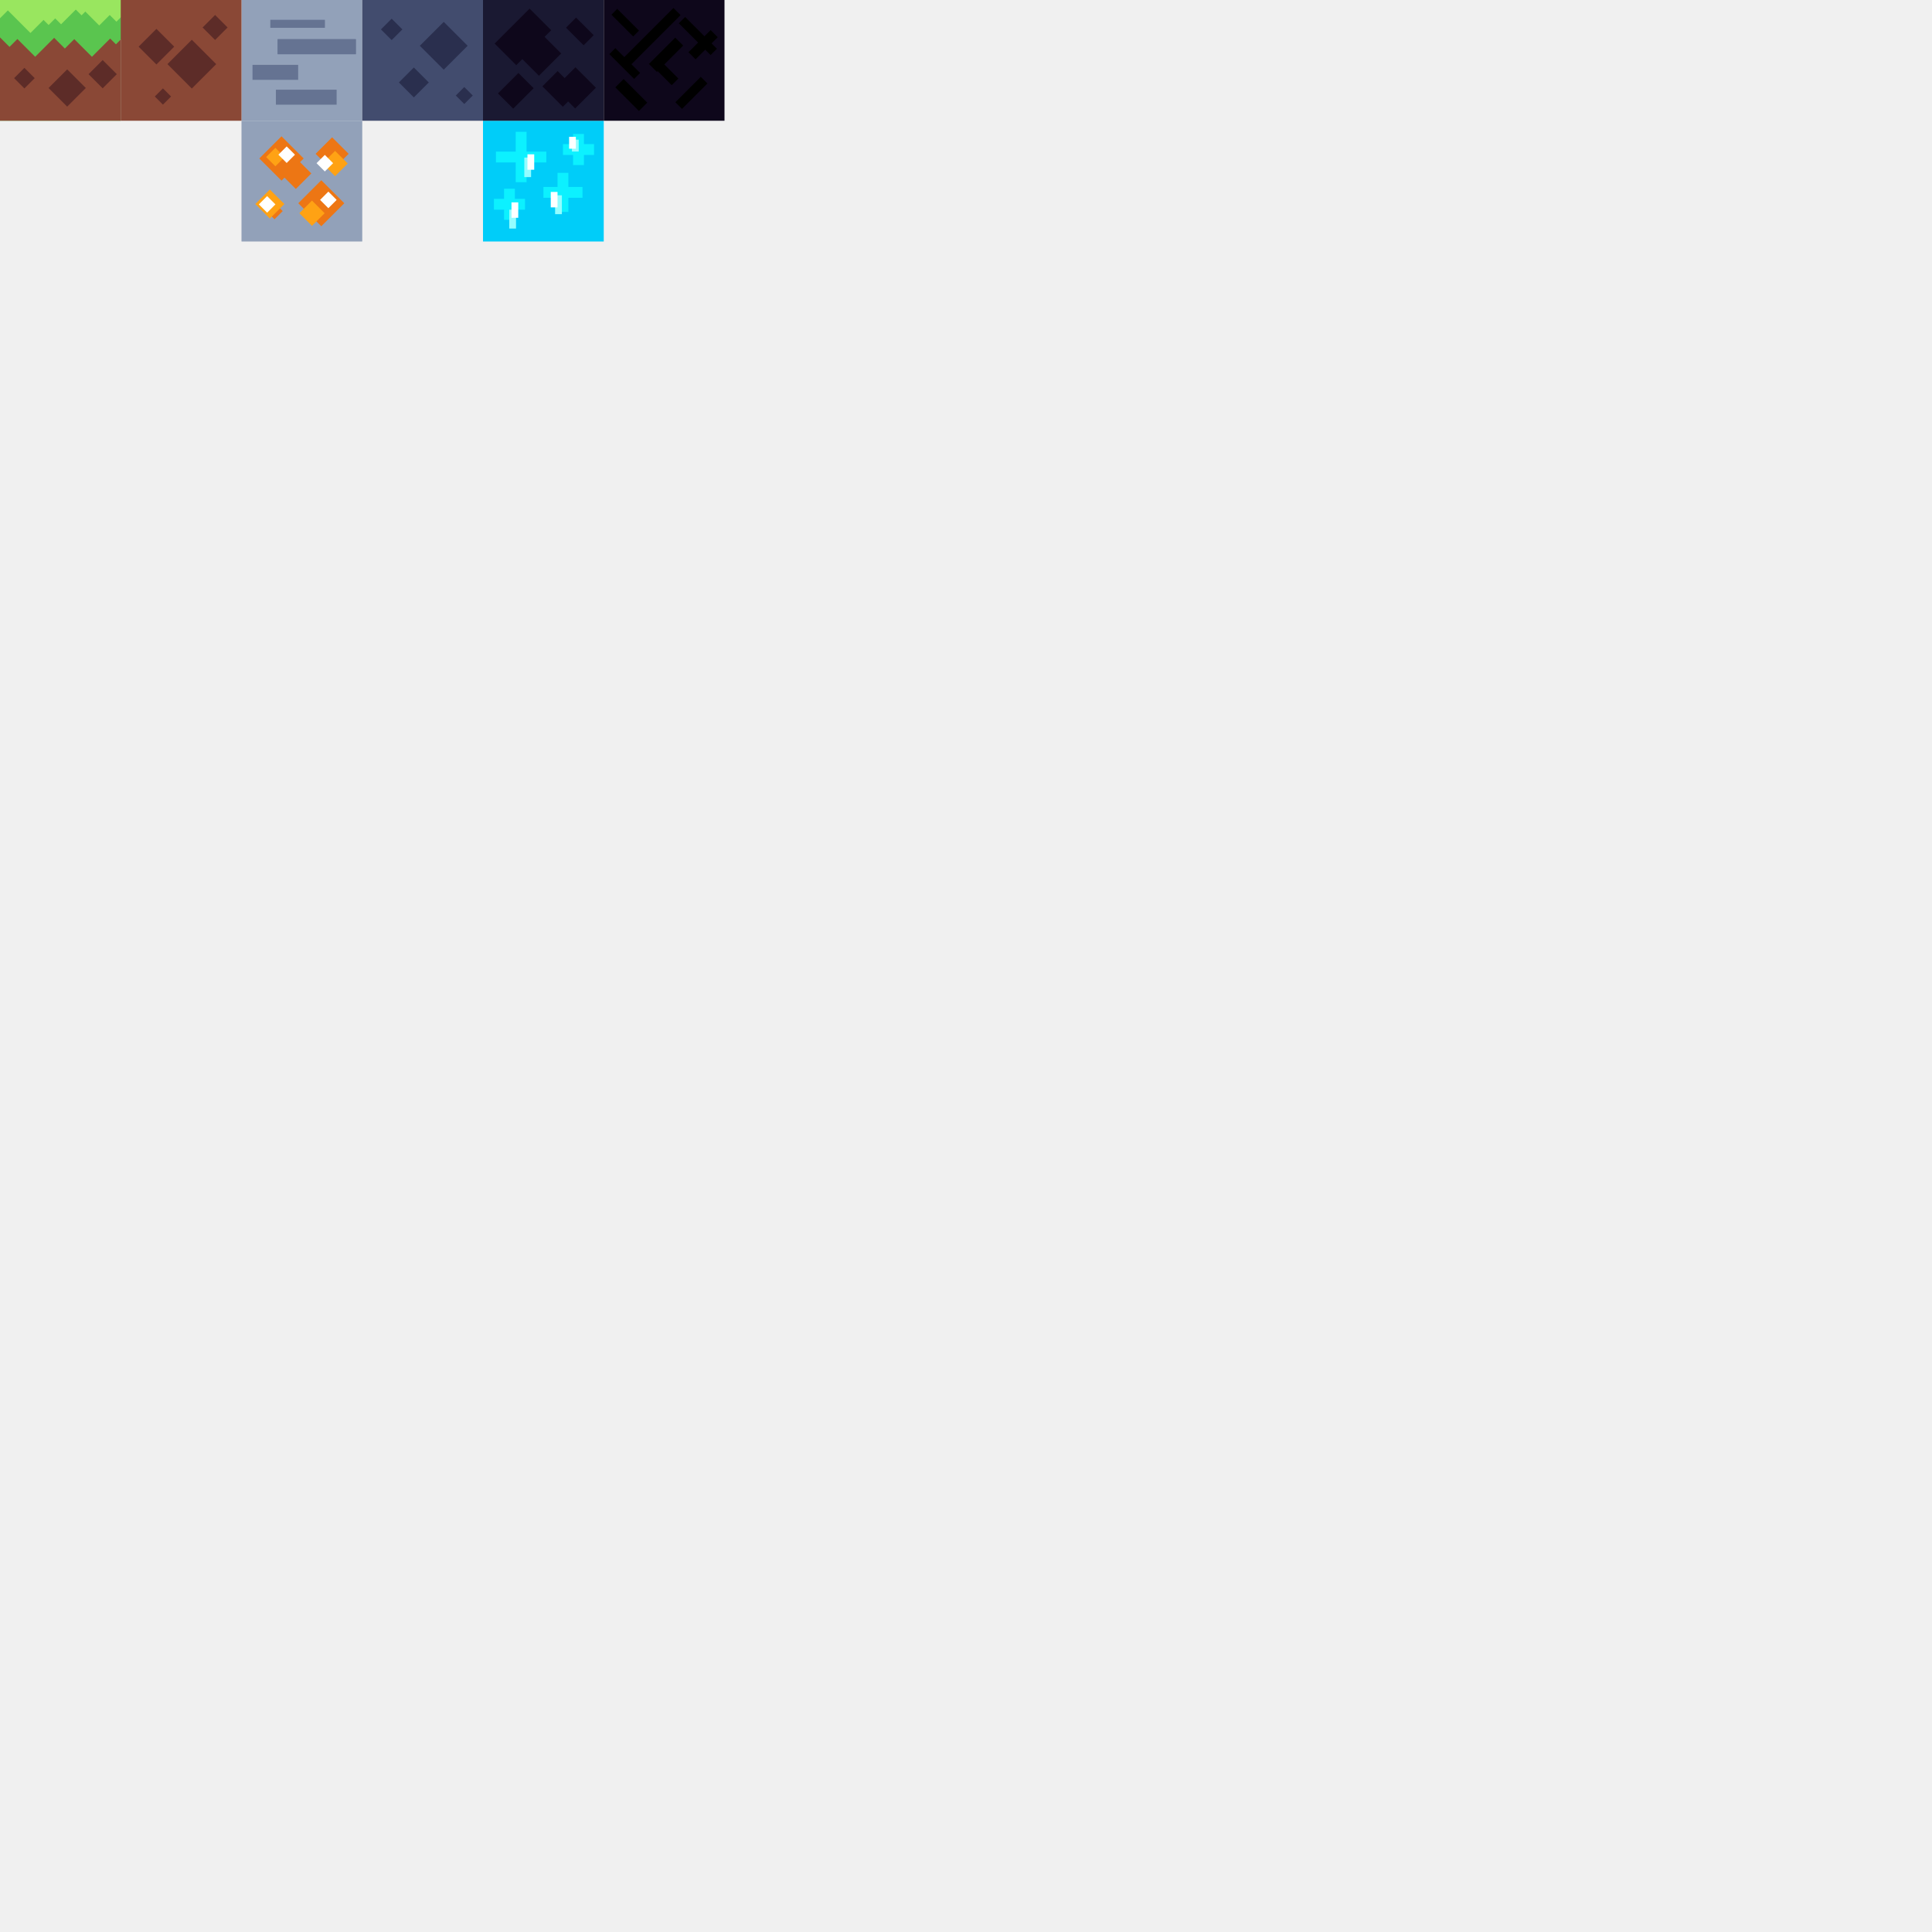
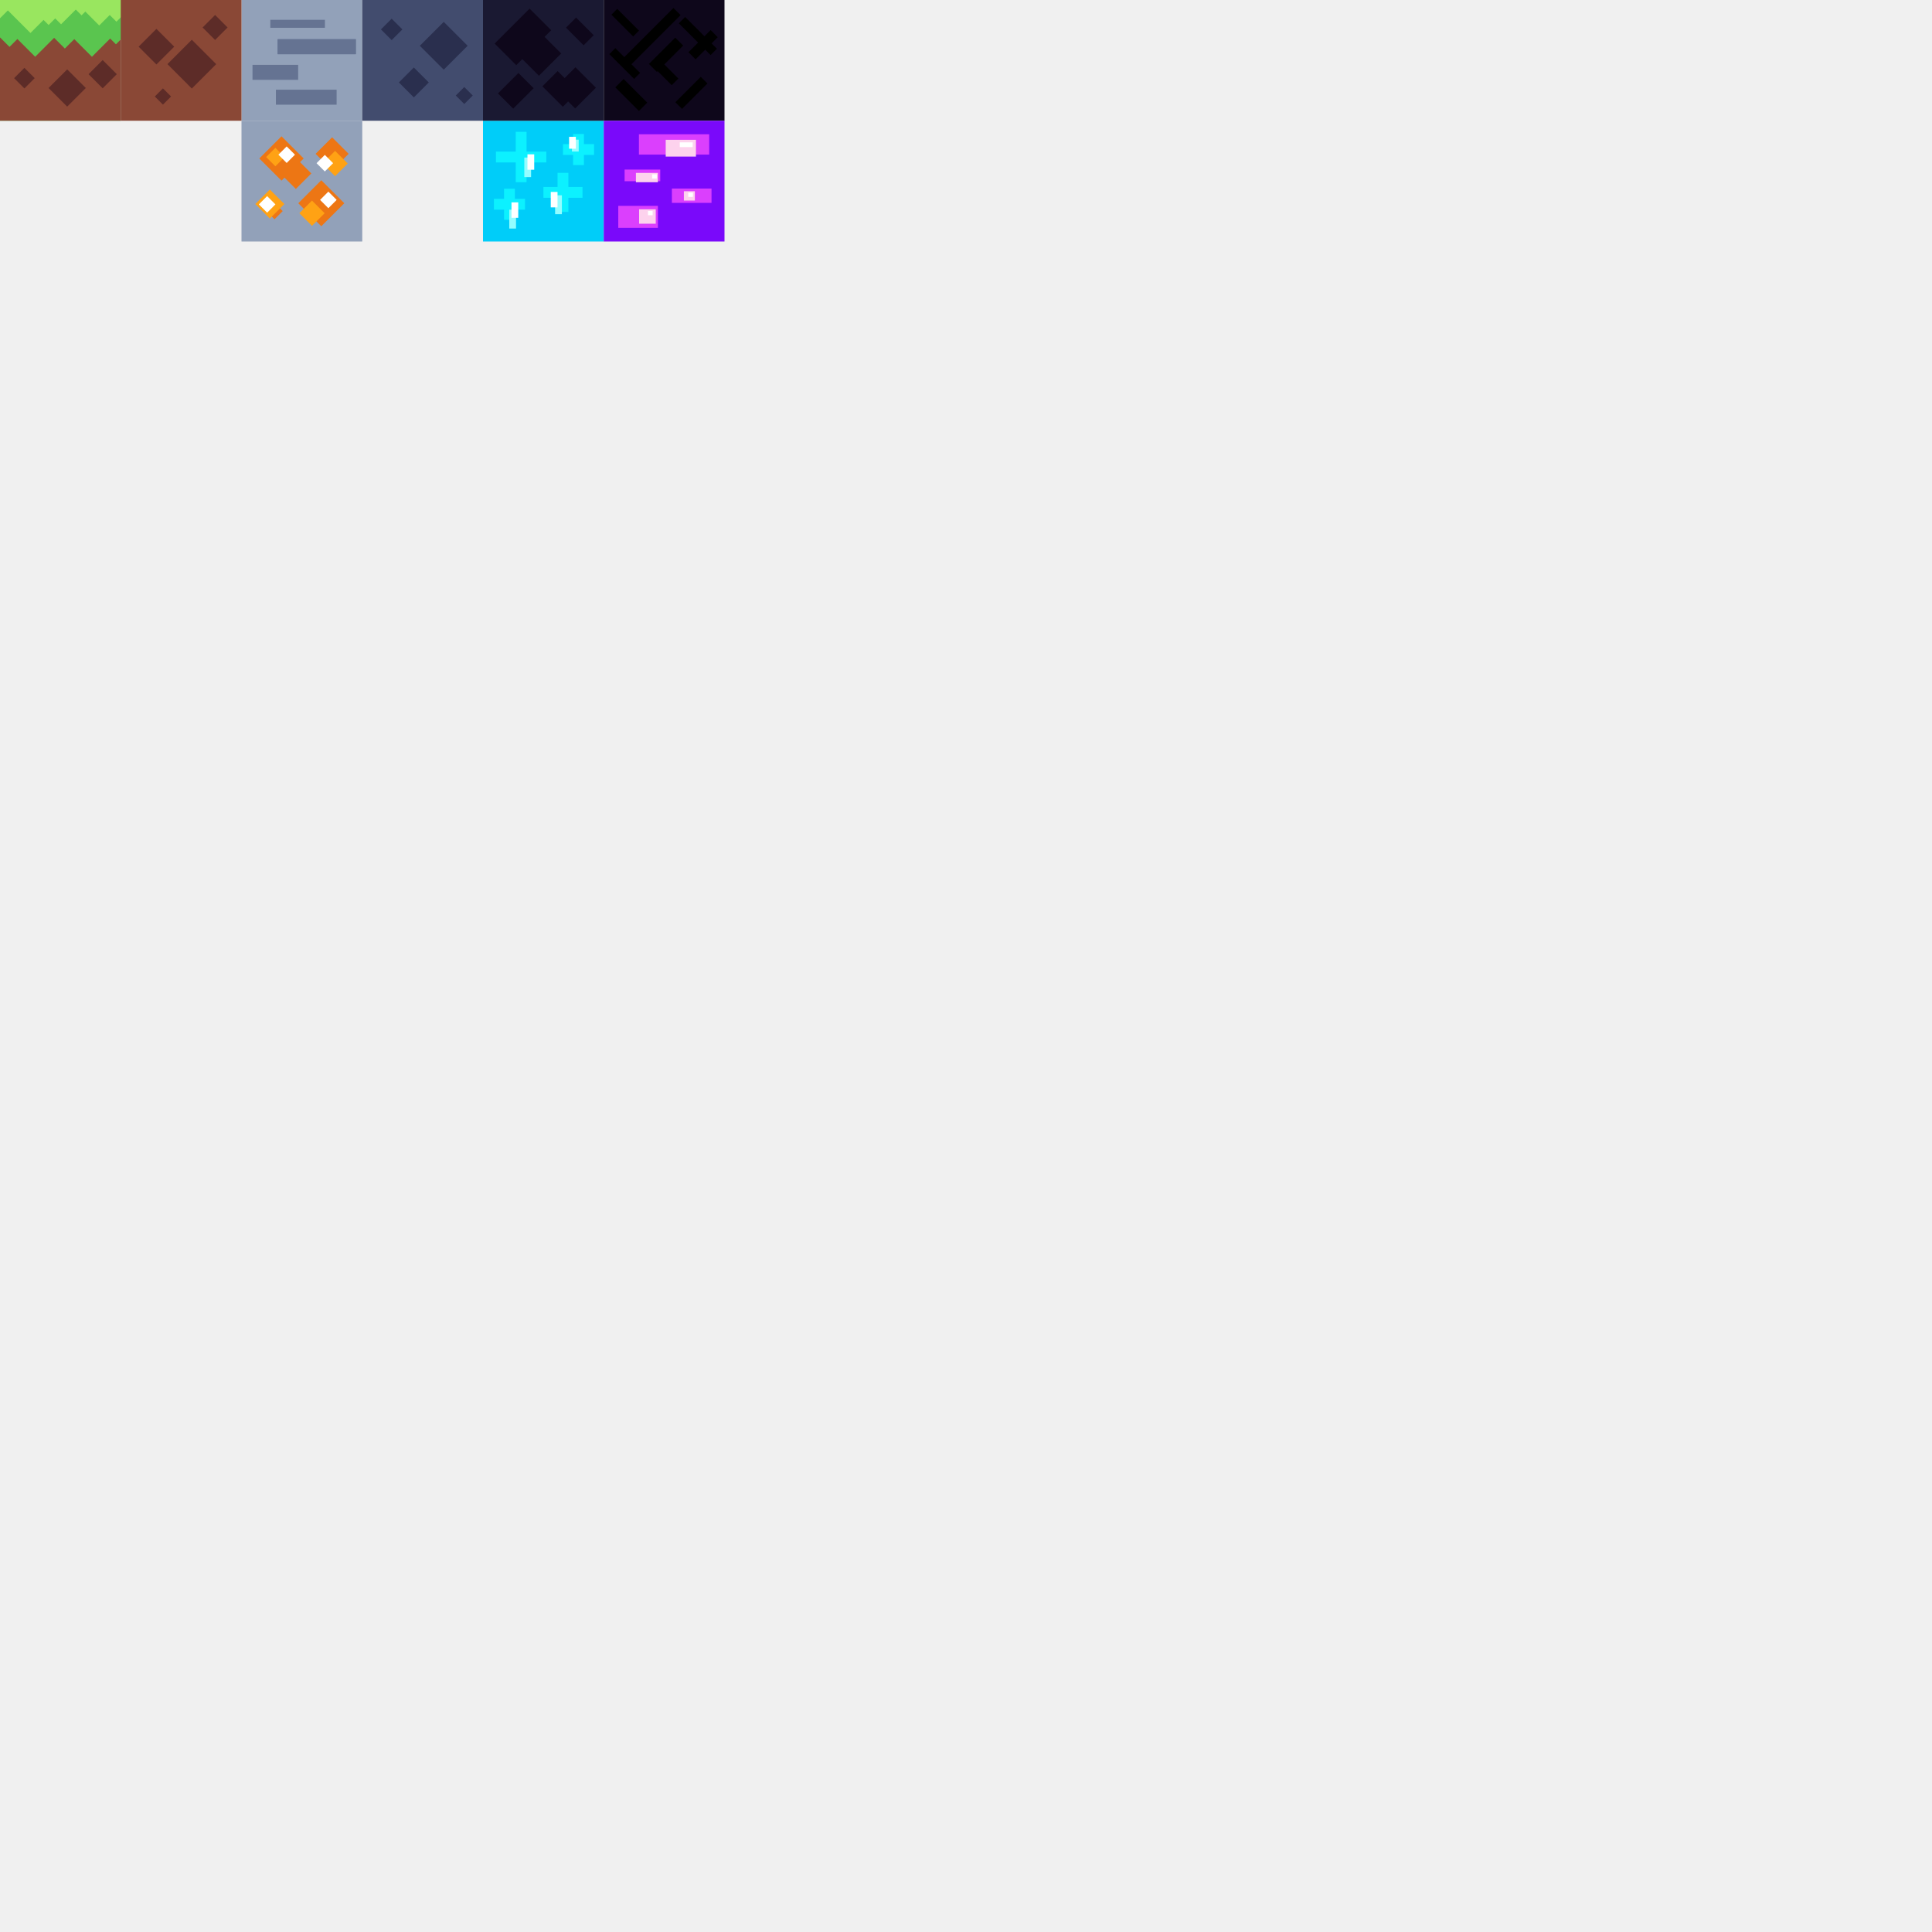
<svg xmlns="http://www.w3.org/2000/svg" width="1024" height="1024" viewBox="0 0 270.933 270.933" version="1.1" id="svg1">
  <defs id="defs1" />
  <g id="layer1">
    <rect style="fill:#5ac54f;fill-rule:evenodd;stroke-width:4.36;stroke-linecap:square;stroke-linejoin:round;stroke-miterlimit:10000;paint-order:stroke fill markers" id="rect1" width="16.933" height="16.933" x="0" y="0" />
    <rect style="fill:#92a1b9;fill-rule:evenodd;stroke-width:4.36;stroke-linecap:square;stroke-linejoin:round;stroke-miterlimit:10000;paint-order:stroke fill markers" id="rect3" width="16.933" height="16.933" x="33.867" y="0" />
    <rect style="fill:#424c6e;fill-rule:evenodd;stroke-width:4.36;stroke-linecap:square;stroke-linejoin:round;stroke-miterlimit:10000;paint-order:stroke fill markers" id="rect4" width="16.933" height="16.933" x="50.8" y="0" />
    <rect style="fill:#92a1b9;fill-rule:evenodd;stroke-width:4.36;stroke-linecap:square;stroke-linejoin:round;stroke-miterlimit:10000;paint-order:stroke fill markers" id="rect5" width="16.933" height="16.933" x="33.867" y="16.933" />
-     <rect style="fill:#00cdf9;fill-rule:evenodd;stroke-width:4.36;stroke-linecap:square;stroke-linejoin:round;stroke-miterlimit:10000;paint-order:stroke fill markers" id="rect19" width="16.933" height="16.933" x="67.733" y="16.933" />
+     <rect style="fill:#00cdf9;fill-rule:evenodd;stroke-width:4.36;stroke-linecap:square;stroke-linejoin:round;stroke-miterlimit:10000;paint-order:stroke fill markers;fill-opacity:1" id="rect19" width="16.933" height="16.933" x="67.733" y="16.933" />
    <rect style="fill:#0cf1ff;fill-rule:evenodd;stroke-width:3.307;stroke-linecap:square;stroke-linejoin:round;stroke-miterlimit:10000;paint-order:stroke fill markers" id="rect21" width="1.519" height="7.066" x="72.322" y="18.486" />
    <rect style="fill:#0cf1ff;fill-rule:evenodd;stroke-width:2.597;stroke-linecap:square;stroke-linejoin:round;stroke-miterlimit:10000;paint-order:stroke fill markers" id="rect23" width="1.519" height="4.359" x="80.366" y="18.789" />
    <rect style="fill:#0cf1ff;fill-rule:evenodd;stroke-width:2.597;stroke-linecap:square;stroke-linejoin:round;stroke-miterlimit:10000;paint-order:stroke fill markers" id="rect27" width="1.519" height="4.359" x="70.686" y="26.465" />
    <rect style="fill:#94fdff;fill-rule:evenodd;stroke-width:1.623;stroke-linecap:square;stroke-linejoin:round;stroke-miterlimit:10000;paint-order:stroke fill markers" id="rect28" width="0.949" height="2.724" x="71.415" y="29.326" />
    <rect style="fill:#8a4836;fill-rule:evenodd;stroke-width:3.708;stroke-linecap:square;stroke-linejoin:round;stroke-miterlimit:10000;paint-order:stroke fill markers" id="rect34" width="16.933" height="12.244" x="0" y="4.689" />
    <rect style="fill:#5ac54f;fill-rule:evenodd;stroke-width:0.778;stroke-linecap:square;stroke-linejoin:round;stroke-miterlimit:10000;paint-order:stroke fill markers" id="rect35" width="3.023" height="3.023" x="2.57" y="0.683" transform="rotate(45)" />
    <rect style="fill:#5ac54f;fill-rule:evenodd;stroke-width:1.271;stroke-linecap:square;stroke-linejoin:round;stroke-miterlimit:10000;paint-order:stroke fill markers" id="rect36" width="4.938" height="4.938" x="4.181" y="-2.796" transform="rotate(45)" />
    <rect style="fill:#5ac54f;fill-rule:evenodd;stroke-width:1.271;stroke-linecap:square;stroke-linejoin:round;stroke-miterlimit:10000;paint-order:stroke fill markers" id="rect37" width="4.938" height="4.938" x="6.306" y="-6.555" transform="rotate(45)" />
    <rect style="fill:#5ac54f;fill-rule:evenodd;stroke-width:1.271;stroke-linecap:square;stroke-linejoin:round;stroke-miterlimit:10000;paint-order:stroke fill markers" id="rect38" width="4.938" height="4.938" x="9.808" y="-8.423" transform="rotate(45)" />
    <rect style="fill:#5ac54f;fill-rule:evenodd;stroke-width:1.271;stroke-linecap:square;stroke-linejoin:round;stroke-miterlimit:10000;paint-order:stroke fill markers" id="rect39" width="4.938" height="4.938" x="10.952" y="-12.042" transform="rotate(45)" />
    <rect style="fill:#99e65f;fill-rule:evenodd;stroke-width:1.271;stroke-linecap:square;stroke-linejoin:round;stroke-miterlimit:10000;paint-order:stroke fill markers" id="rect40" width="4.938" height="4.938" x="-3.127" y="-2.586" transform="rotate(45)" />
    <rect style="fill:#99e65f;fill-rule:evenodd;stroke-width:1.271;stroke-linecap:square;stroke-linejoin:round;stroke-miterlimit:10000;paint-order:stroke fill markers" id="rect41" width="4.938" height="4.938" x="1.356" y="-4.687" transform="rotate(45)" />
    <rect style="fill:#99e65f;fill-rule:evenodd;stroke-width:1.271;stroke-linecap:square;stroke-linejoin:round;stroke-miterlimit:10000;paint-order:stroke fill markers" id="rect42" width="4.938" height="4.938" x="2.36" y="-7.279" transform="rotate(45)" />
    <rect style="fill:#99e65f;fill-rule:evenodd;stroke-width:1.271;stroke-linecap:square;stroke-linejoin:round;stroke-miterlimit:10000;paint-order:stroke fill markers" id="rect43" width="4.938" height="4.938" x="3.527" y="-8.586" transform="rotate(45)" />
    <rect style="fill:#99e65f;fill-rule:evenodd;stroke-width:1.271;stroke-linecap:square;stroke-linejoin:round;stroke-miterlimit:10000;paint-order:stroke fill markers" id="rect44" width="4.938" height="4.938" x="4.671" y="-11.505" transform="rotate(45)" />
    <rect style="fill:#99e65f;fill-rule:evenodd;stroke-width:1.271;stroke-linecap:square;stroke-linejoin:round;stroke-miterlimit:10000;paint-order:stroke fill markers" id="rect45" width="4.938" height="4.938" x="7.427" y="-12.252" transform="rotate(45)" />
    <rect style="fill:#99e65f;fill-rule:evenodd;stroke-width:1.271;stroke-linecap:square;stroke-linejoin:round;stroke-miterlimit:10000;paint-order:stroke fill markers" id="rect46" width="4.938" height="4.938" x="8.757" y="-14.331" transform="rotate(45)" />
    <rect style="fill:#8a4836;fill-rule:evenodd;stroke-width:4.36;stroke-linecap:square;stroke-linejoin:round;stroke-miterlimit:10000;paint-order:stroke fill markers" id="rect2" width="16.933" height="16.933" x="16.933" y="0" />
    <rect style="fill:#657392;fill-rule:evenodd;stroke-width:2.815;stroke-linecap:square;stroke-linejoin:round;stroke-miterlimit:10000;paint-order:stroke fill markers" id="rect49" width="8.516" height="2.101" x="38.69" y="12.579" />
    <rect style="fill:#2a2f4e;fill-rule:evenodd;stroke-width:0.547;stroke-linecap:square;stroke-linejoin:round;stroke-miterlimit:10000;paint-order:stroke fill markers" id="rect56" width="2.126" height="2.126" x="40.691" y="-36.984" transform="rotate(45)" />
    <rect style="fill:#2a2f4e;fill-rule:evenodd;stroke-width:1.221;stroke-linecap:square;stroke-linejoin:round;stroke-miterlimit:10000;paint-order:stroke fill markers" id="rect57" width="4.741" height="4.741" x="46.17" y="-41.831" transform="rotate(45)" />
    <rect style="fill:#2a2f4e;fill-rule:evenodd;stroke-width:0.764;stroke-linecap:square;stroke-linejoin:round;stroke-miterlimit:10000;paint-order:stroke fill markers" id="rect58" width="2.967" height="2.967" x="47.729" y="-34.345" transform="rotate(45)" />
    <rect style="fill:#2a2f4e;fill-rule:evenodd;stroke-width:0.433;stroke-linecap:square;stroke-linejoin:round;stroke-miterlimit:10000;paint-order:stroke fill markers" id="rect59" width="1.683" height="1.683" x="54.668" y="-37.408" transform="rotate(45)" />
    <rect style="fill:#5d2c28;fill-rule:evenodd;stroke-width:0.416;stroke-linecap:square;stroke-linejoin:round;stroke-miterlimit:10000;paint-order:stroke fill markers" id="rect63" width="1.614" height="1.614" x="24.918" y="-7.395" transform="rotate(45)" />
    <rect style="fill:#5d2c28;fill-rule:evenodd;stroke-width:0.909;stroke-linecap:square;stroke-linejoin:round;stroke-miterlimit:10000;paint-order:stroke fill markers" id="rect64" width="3.529" height="3.529" x="18.375" y="-12.647" transform="rotate(45)" />
    <rect style="fill:#5d2c28;fill-rule:evenodd;stroke-width:1.245;stroke-linecap:square;stroke-linejoin:round;stroke-miterlimit:10000;paint-order:stroke fill markers" id="rect66" width="4.837" height="4.837" x="22.964" y="-15.08" transform="rotate(45)" />
    <rect style="fill:#5d2c28;fill-rule:evenodd;stroke-width:0.638;stroke-linecap:square;stroke-linejoin:round;stroke-miterlimit:10000;paint-order:stroke fill markers" id="rect67" width="2.479" height="2.479" x="22.814" y="-19.843" transform="rotate(45)" />
    <rect style="fill:#657392;fill-rule:evenodd;stroke-width:3.193;stroke-linecap:square;stroke-linejoin:round;stroke-miterlimit:10000;paint-order:stroke fill markers" id="rect81" width="10.96" height="2.101" x="38.939" y="5.499" />
    <rect style="fill:#657392;fill-rule:evenodd;stroke-width:2.441;stroke-linecap:square;stroke-linejoin:round;stroke-miterlimit:10000;paint-order:stroke fill markers" id="rect82" width="6.403" height="2.101" x="35.41" y="9.095" />
    <rect style="fill:#657392;fill-rule:evenodd;stroke-width:1.949;stroke-linecap:square;stroke-linejoin:round;stroke-miterlimit:10000;paint-order:stroke fill markers" id="rect83" width="7.658" height="1.12" x="37.907" y="2.778" />
    <rect style="fill:#5d2c28;fill-rule:evenodd;stroke-width:0.526;stroke-linecap:square;stroke-linejoin:round;stroke-miterlimit:10000;paint-order:stroke fill markers" id="rect84" width="2.043" height="2.043" x="9.146" y="4.309" transform="rotate(45)" />
    <rect style="fill:#5d2c28;fill-rule:evenodd;stroke-width:0.722;stroke-linecap:square;stroke-linejoin:round;stroke-miterlimit:10000;paint-order:stroke fill markers" id="rect85" width="2.803" height="2.803" x="16.134" y="-4.225" transform="rotate(45)" />
    <rect style="fill:#5d2c28;fill-rule:evenodd;stroke-width:0.951;stroke-linecap:square;stroke-linejoin:round;stroke-miterlimit:10000;paint-order:stroke fill markers" id="rect86" width="3.694" height="3.694" x="13.542" y="0.216" transform="rotate(45)" />
    <rect style="fill:#657392;fill-rule:evenodd;stroke-width:3.193;stroke-linecap:square;stroke-linejoin:round;stroke-miterlimit:10000;paint-order:stroke fill markers" id="rect93" width="10.96" height="2.101" x="38.939" y="5.499" />
    <rect style="fill:#1a1932;fill-rule:evenodd;stroke-width:4.36;stroke-linecap:square;stroke-linejoin:round;stroke-miterlimit:10000;paint-order:stroke fill markers" id="rect96" width="16.933" height="16.933" x="67.733" y="0" />
    <rect style="fill:#0e071b;fill-rule:evenodd;stroke-width:4.36;stroke-linecap:square;stroke-linejoin:round;stroke-miterlimit:10000;paint-order:stroke fill markers" id="rect96-9" width="16.933" height="16.933" x="84.667" y="0" />
    <rect style="fill:#0e071b;fill-rule:evenodd;stroke-width:1.403;stroke-linecap:square;stroke-linejoin:round;stroke-miterlimit:10000;paint-order:stroke fill markers" id="rect97" width="6.928" height="4.286" x="44.732" y="53.37" transform="rotate(-45)" />
    <rect style="fill:#0e071b;fill-rule:evenodd;stroke-width:1.299;stroke-linecap:square;stroke-linejoin:round;stroke-miterlimit:10000;paint-order:stroke fill markers" id="rect98" width="5.772" height="4.412" x="55.18" y="-50.343" transform="rotate(45)" />
    <rect style="fill:#0e071b;fill-rule:evenodd;stroke-width:1.052;stroke-linecap:square;stroke-linejoin:round;stroke-miterlimit:10000;paint-order:stroke fill markers" id="rect99" width="4.055" height="4.115" x="63.732" y="-50.393" transform="rotate(45)" />
    <rect style="fill:#0e071b;fill-rule:evenodd;stroke-width:0.902;stroke-linecap:square;stroke-linejoin:round;stroke-miterlimit:10000;paint-order:stroke fill markers" id="rect100" width="4.055" height="3.025" x="62.342" y="-48.249" transform="rotate(45)" />
    <rect style="fill:#0e071b;fill-rule:evenodd;stroke-width:0.681;stroke-linecap:square;stroke-linejoin:round;stroke-miterlimit:10000;paint-order:stroke fill markers" id="rect101" width="2.001" height="3.492" x="53.382" y="58.868" transform="rotate(-45)" />
    <rect style="fill:#0e071b;fill-rule:evenodd;stroke-width:0.902;stroke-linecap:square;stroke-linejoin:round;stroke-miterlimit:10000;paint-order:stroke fill markers" id="rect102" width="4.055" height="3.025" x="40.116" y="58.641" transform="rotate(-45)" />
    <rect style="fill:#000000;fill-opacity:1;fill-rule:evenodd;stroke-width:0.622;stroke-linecap:square;stroke-linejoin:round;stroke-miterlimit:10000;paint-order:stroke fill markers" id="rect110" width="1.189" height="4.914" x="55.056" y="65.79" transform="rotate(-45)" />
    <rect style="fill:#000000;fill-opacity:1;fill-rule:evenodd;stroke-width:0.976;stroke-linecap:square;stroke-linejoin:round;stroke-miterlimit:10000;paint-order:stroke fill markers" id="rect111" width="10.17" height="1.414" x="55.819" y="67.57" transform="rotate(-45)" />
    <rect style="fill:#000000;fill-opacity:1;fill-rule:evenodd;stroke-width:0.716;stroke-linecap:square;stroke-linejoin:round;stroke-miterlimit:10000;paint-order:stroke fill markers" id="rect112" width="1.651" height="4.683" x="52.353" y="69.677" transform="rotate(-45)" />
    <rect style="fill:#000000;fill-opacity:1;fill-rule:evenodd;stroke-width:0.642;stroke-linecap:square;stroke-linejoin:round;stroke-miterlimit:10000;paint-order:stroke fill markers" id="rect113" width="4.392" height="1.414" x="63.091" y="73.445" transform="rotate(-45)" />
    <rect style="fill:#000000;fill-opacity:1;fill-rule:evenodd;stroke-width:0.724;stroke-linecap:square;stroke-linejoin:round;stroke-miterlimit:10000;paint-order:stroke fill markers" id="rect114" width="1.255" height="6.301" x="65.003" y="69.624" transform="rotate(-45)" />
    <rect style="fill:#000000;fill-opacity:1;fill-rule:evenodd;stroke-width:0.739;stroke-linecap:square;stroke-linejoin:round;stroke-miterlimit:10000;paint-order:stroke fill markers" id="rect115" width="5.217" height="1.579" x="58.009" y="70.685" transform="rotate(-45)" />
    <rect style="fill:#000000;fill-opacity:1;fill-rule:evenodd;stroke-width:0.579;stroke-linecap:square;stroke-linejoin:round;stroke-miterlimit:10000;paint-order:stroke fill markers" id="rect116" width="1.321" height="3.824" x="58.163" y="71.233" transform="rotate(-45)" />
    <rect style="fill:#000000;fill-opacity:1;fill-rule:evenodd;stroke-width:0.664;stroke-linecap:square;stroke-linejoin:round;stroke-miterlimit:10000;paint-order:stroke fill markers" id="rect117" width="1.321" height="5.038" x="-78.429" y="56.832" transform="rotate(-135)" />
    <rect style="fill:#000000;fill-opacity:1;fill-rule:evenodd;stroke-width:0.575;stroke-linecap:square;stroke-linejoin:round;stroke-miterlimit:10000;paint-order:stroke fill markers" id="rect118" width="1.156" height="4.319" x="59.171" y="62.083" transform="rotate(-45)" />
    <rect style="fill:#0cf1ff;fill-rule:evenodd;stroke-width:2.597;stroke-linecap:square;stroke-linejoin:round;stroke-miterlimit:10000;paint-order:stroke fill markers" id="rect24" width="1.519" height="4.359" x="20.209" y="-83.305" transform="rotate(90)" />
    <rect style="fill:#94fdff;fill-rule:evenodd;stroke-width:1.27;stroke-linecap:square;stroke-linejoin:round;stroke-miterlimit:10000;paint-order:stroke fill markers" id="rect29" width="0.949" height="1.668" x="80.205" y="19.583" />
    <rect style="fill:#0cf1ff;fill-rule:evenodd;stroke-width:2.597;stroke-linecap:square;stroke-linejoin:round;stroke-miterlimit:10000;paint-order:stroke fill markers" id="rect47" width="1.519" height="4.359" x="27.885" y="-73.625" transform="rotate(90)" />
    <rect style="fill:#ffffff;fill-rule:evenodd;stroke-width:1.446;stroke-linecap:square;stroke-linejoin:round;stroke-miterlimit:10000;paint-order:stroke fill markers" id="rect80" width="0.949" height="2.163" x="71.728" y="28.378" />
    <rect style="fill:#0cf1ff;fill-rule:evenodd;stroke-width:2.913;stroke-linecap:square;stroke-linejoin:round;stroke-miterlimit:10000;paint-order:stroke fill markers" id="rect48" width="1.519" height="5.481" x="26.218" y="-81.687" transform="rotate(90)" />
    <rect style="fill:#0cf1ff;fill-rule:evenodd;stroke-width:3.307;stroke-linecap:square;stroke-linejoin:round;stroke-miterlimit:10000;paint-order:stroke fill markers" id="rect50" width="1.519" height="7.066" x="21.26" y="-76.614" transform="rotate(90)" />
    <rect style="fill:#94fdff;fill-rule:evenodd;stroke-width:1.628;stroke-linecap:square;stroke-linejoin:round;stroke-miterlimit:10000;paint-order:stroke fill markers" id="rect51" width="0.949" height="2.741" x="73.527" y="22.094" />
    <rect style="fill:#0cf1ff;fill-rule:evenodd;stroke-width:2.913;stroke-linecap:square;stroke-linejoin:round;stroke-miterlimit:10000;paint-order:stroke fill markers" id="rect61" width="1.519" height="5.481" x="-79.705" y="-29.718" transform="scale(-1)" />
    <rect style="fill:#94fdff;fill-rule:evenodd;stroke-width:1.6;stroke-linecap:square;stroke-linejoin:round;stroke-miterlimit:10000;paint-order:stroke fill markers" id="rect60" width="0.949" height="2.647" x="-78.795" y="-30.033" transform="scale(-1)" />
    <rect style="fill:#ffffff;fill-rule:evenodd;stroke-width:1.446;stroke-linecap:square;stroke-linejoin:round;stroke-miterlimit:10000;paint-order:stroke fill markers" id="rect79" width="0.949" height="2.163" x="77.236" y="26.917" />
    <rect style="fill:#ffffff;fill-rule:evenodd;stroke-width:1.446;stroke-linecap:square;stroke-linejoin:round;stroke-miterlimit:10000;paint-order:stroke fill markers" id="rect62" width="0.949" height="2.163" x="73.967" y="21.64" />
    <rect style="fill:#ffffff;fill-rule:evenodd;stroke-width:1.27;stroke-linecap:square;stroke-linejoin:round;stroke-miterlimit:10000;paint-order:stroke fill markers" id="rect65" width="0.949" height="1.668" x="79.808" y="19.186" />
+     <rect style="fill:#7a09fa;fill-opacity:1;fill-rule:evenodd;stroke-width:4.36;stroke-linecap:square;stroke-linejoin:round;stroke-miterlimit:10000;paint-order:stroke fill markers" id="rect20" width="16.933" height="16.933" x="84.667" y="16.933" />
+     <rect style="fill:#db3ffd;fill-opacity:1;fill-rule:evenodd;stroke-width:1.364;stroke-linecap:square;stroke-linejoin:round;stroke-miterlimit:10000;paint-order:stroke fill markers" id="rect22" width="9.853" height="2.849" x="89.599" y="18.83" />
+     <rect style="fill:#db3ffd;fill-opacity:1;fill-rule:evenodd;stroke-width:0.736;stroke-linecap:square;stroke-linejoin:round;stroke-miterlimit:10000;paint-order:stroke fill markers" id="rect25" width="4.997" height="1.634" x="87.591" y="23.78" />
+     <rect style="fill:#db3ffd;fill-opacity:1;fill-rule:evenodd;stroke-width:1.066;stroke-linecap:square;stroke-linejoin:round;stroke-miterlimit:10000;paint-order:stroke fill markers" id="rect26" width="5.557" height="3.082" x="86.703" y="28.87" />
+     <rect style="fill:#db3ffd;fill-opacity:1;fill-rule:evenodd;stroke-width:0.86;stroke-linecap:square;stroke-linejoin:round;stroke-miterlimit:10000;paint-order:stroke fill markers" id="rect30" width="5.557" height="2.008" x="94.222" y="26.442" />
+     <rect style="fill:#fdd2ed;fill-opacity:1;fill-rule:evenodd;stroke-width:0.813;stroke-linecap:square;stroke-linejoin:round;stroke-miterlimit:10000;paint-order:stroke fill markers" id="rect31" width="4.24" height="2.353" x="93.356" y="19.605" />
+     <rect style="fill:#fdd2ed;fill-opacity:1;fill-rule:evenodd;stroke-width:0.559;stroke-linecap:square;stroke-linejoin:round;stroke-miterlimit:10000;paint-order:stroke fill markers" id="rect32" width="2.333" height="2.023" x="89.624" y="29.349" />
+     <rect style="fill:#fdd2ed;fill-opacity:1;fill-rule:evenodd;stroke-width:0.517;stroke-linecap:square;stroke-linejoin:round;stroke-miterlimit:10000;paint-order:stroke fill markers" id="rect33" width="3.082" height="1.308" x="89.178" y="24.247" />
+     <rect style="fill:#fdd2ed;fill-opacity:1;fill-rule:evenodd;stroke-width:0.365;stroke-linecap:square;stroke-linejoin:round;stroke-miterlimit:10000;paint-order:stroke fill markers" id="rect52" width="1.541" height="1.308" x="95.903" y="26.815" />
+     <rect style="fill:#ffffff;fill-opacity:1;fill-rule:evenodd;stroke-width:0.161;stroke-linecap:square;stroke-linejoin:round;stroke-miterlimit:10000;paint-order:stroke fill markers" id="rect53" width="0.658" height="0.598" x="96.514" y="27.013" />
+     <rect style="fill:#ffffff;fill-opacity:1;fill-rule:evenodd;stroke-width:0.161;stroke-linecap:square;stroke-linejoin:round;stroke-miterlimit:10000;paint-order:stroke fill markers" id="rect54" width="0.658" height="0.598" x="90.867" y="29.58" />
+     <rect style="fill:#ffffff;fill-opacity:1;fill-rule:evenodd;stroke-width:0.161;stroke-linecap:square;stroke-linejoin:round;stroke-miterlimit:10000;paint-order:stroke fill markers" id="rect55" width="0.658" height="0.598" x="91.448" y="24.445" />
+     <rect style="fill:#ffffff;fill-opacity:1;fill-rule:evenodd;stroke-width:0.282;stroke-linecap:square;stroke-linejoin:round;stroke-miterlimit:10000;paint-order:stroke fill markers" id="rect68" width="1.813" height="0.664" x="95.325" y="19.963" />
  </g>
  <g id="layer2">
    <rect style="fill:#ed7614;fill-rule:evenodd;stroke-width:1.132;stroke-linecap:square;stroke-linejoin:round;stroke-miterlimit:10000;paint-order:stroke fill markers" id="rect6" width="4.398" height="4.398" x="41.428" y="-14.399" transform="rotate(45)" />
    <rect style="fill:#ed7614;fill-rule:evenodd;stroke-width:0.792;stroke-linecap:square;stroke-linejoin:round;stroke-miterlimit:10000;paint-order:stroke fill markers" id="rect7" width="3.077" height="3.077" x="44.995" y="-13.673" transform="rotate(45)" />
    <rect style="fill:#ed7614;fill-rule:evenodd;stroke-width:0.418;stroke-linecap:square;stroke-linejoin:round;stroke-miterlimit:10000;paint-order:stroke fill markers" id="rect8" width="1.625" height="1.625" x="47.339" y="-7.102" transform="rotate(45)" />
    <rect style="fill:#ed7614;fill-rule:evenodd;stroke-width:1.175;stroke-linecap:square;stroke-linejoin:round;stroke-miterlimit:10000;paint-order:stroke fill markers" id="rect9" width="4.563" height="4.563" x="49.733" y="-13.987" transform="rotate(45)" />
    <rect style="fill:#ed7614;fill-rule:evenodd;stroke-width:0.843;stroke-linecap:square;stroke-linejoin:round;stroke-miterlimit:10000;paint-order:stroke fill markers" id="rect10" width="3.276" height="3.276" x="46.547" y="-19.319" transform="rotate(45)" />
    <rect style="fill:#ffa214;fill-rule:evenodd;stroke-width:0.471;stroke-linecap:square;stroke-linejoin:round;stroke-miterlimit:10000;paint-order:stroke fill markers" id="rect11" width="1.83" height="1.83" x="41.965" y="-12.648" transform="rotate(45)" />
    <rect style="fill:#ffa214;fill-rule:evenodd;stroke-width:0.646;stroke-linecap:square;stroke-linejoin:round;stroke-miterlimit:10000;paint-order:stroke fill markers" id="rect12" width="2.507" height="2.507" x="48.188" y="-18.264" transform="rotate(45)" />
    <rect style="fill:#ffa214;fill-rule:evenodd;stroke-width:0.646;stroke-linecap:square;stroke-linejoin:round;stroke-miterlimit:10000;paint-order:stroke fill markers" id="rect13" width="2.507" height="2.507" x="50.826" y="-11.049" transform="rotate(45)" />
    <rect style="fill:#ffa214;fill-rule:evenodd;stroke-width:0.742;stroke-linecap:square;stroke-linejoin:round;stroke-miterlimit:10000;paint-order:stroke fill markers" id="rect14" width="2.881" height="2.881" x="45.55" y="-7.967" transform="rotate(45)" />
    <rect style="fill:#ffffff;fill-rule:evenodd;stroke-width:0.423;stroke-linecap:square;stroke-linejoin:round;stroke-miterlimit:10000;paint-order:stroke fill markers" id="rect15" width="1.643" height="1.643" x="45.935" y="-7.044" transform="rotate(45)" />
    <rect style="fill:#ffffff;fill-rule:evenodd;stroke-width:0.423;stroke-linecap:square;stroke-linejoin:round;stroke-miterlimit:10000;paint-order:stroke fill markers" id="rect16" width="1.643" height="1.643" x="42.946" y="-13.909" transform="rotate(45)" />
    <rect style="fill:#ffffff;fill-rule:evenodd;stroke-width:0.423;stroke-linecap:square;stroke-linejoin:round;stroke-miterlimit:10000;paint-order:stroke fill markers" id="rect17" width="1.643" height="1.643" x="47.569" y="-16.851" transform="rotate(45)" />
    <rect style="fill:#ffffff;fill-rule:evenodd;stroke-width:0.423;stroke-linecap:square;stroke-linejoin:round;stroke-miterlimit:10000;paint-order:stroke fill markers" id="rect18" width="1.643" height="1.643" x="51.562" y="-13.559" transform="rotate(45)" />
  </g>
+   <g id="layer3" />
</svg>
